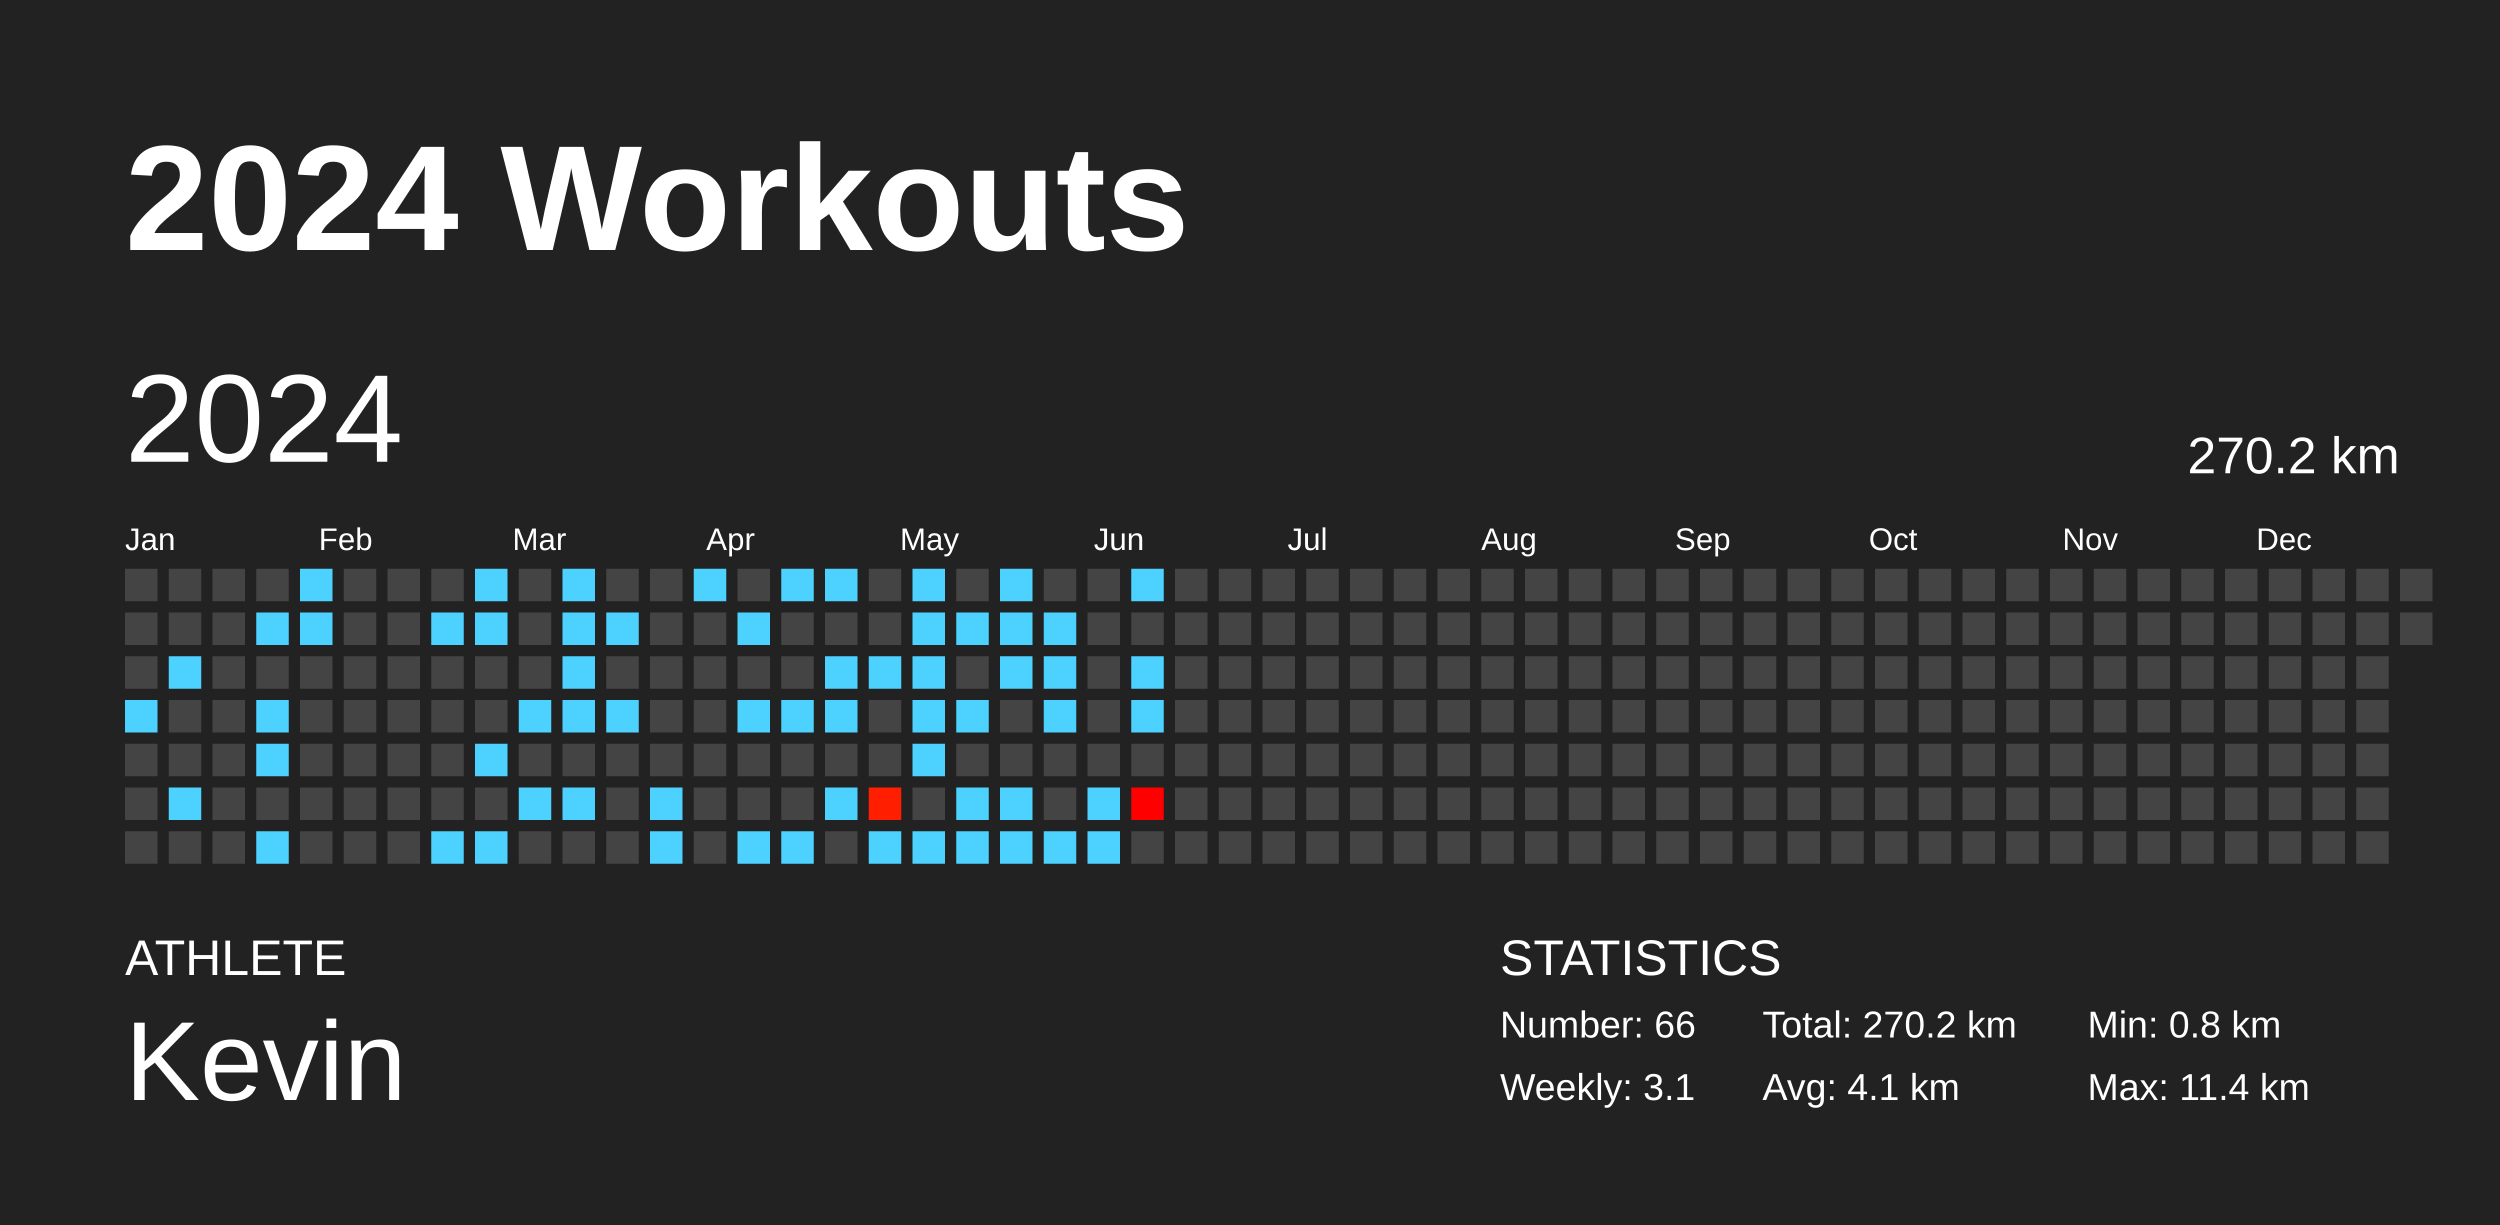
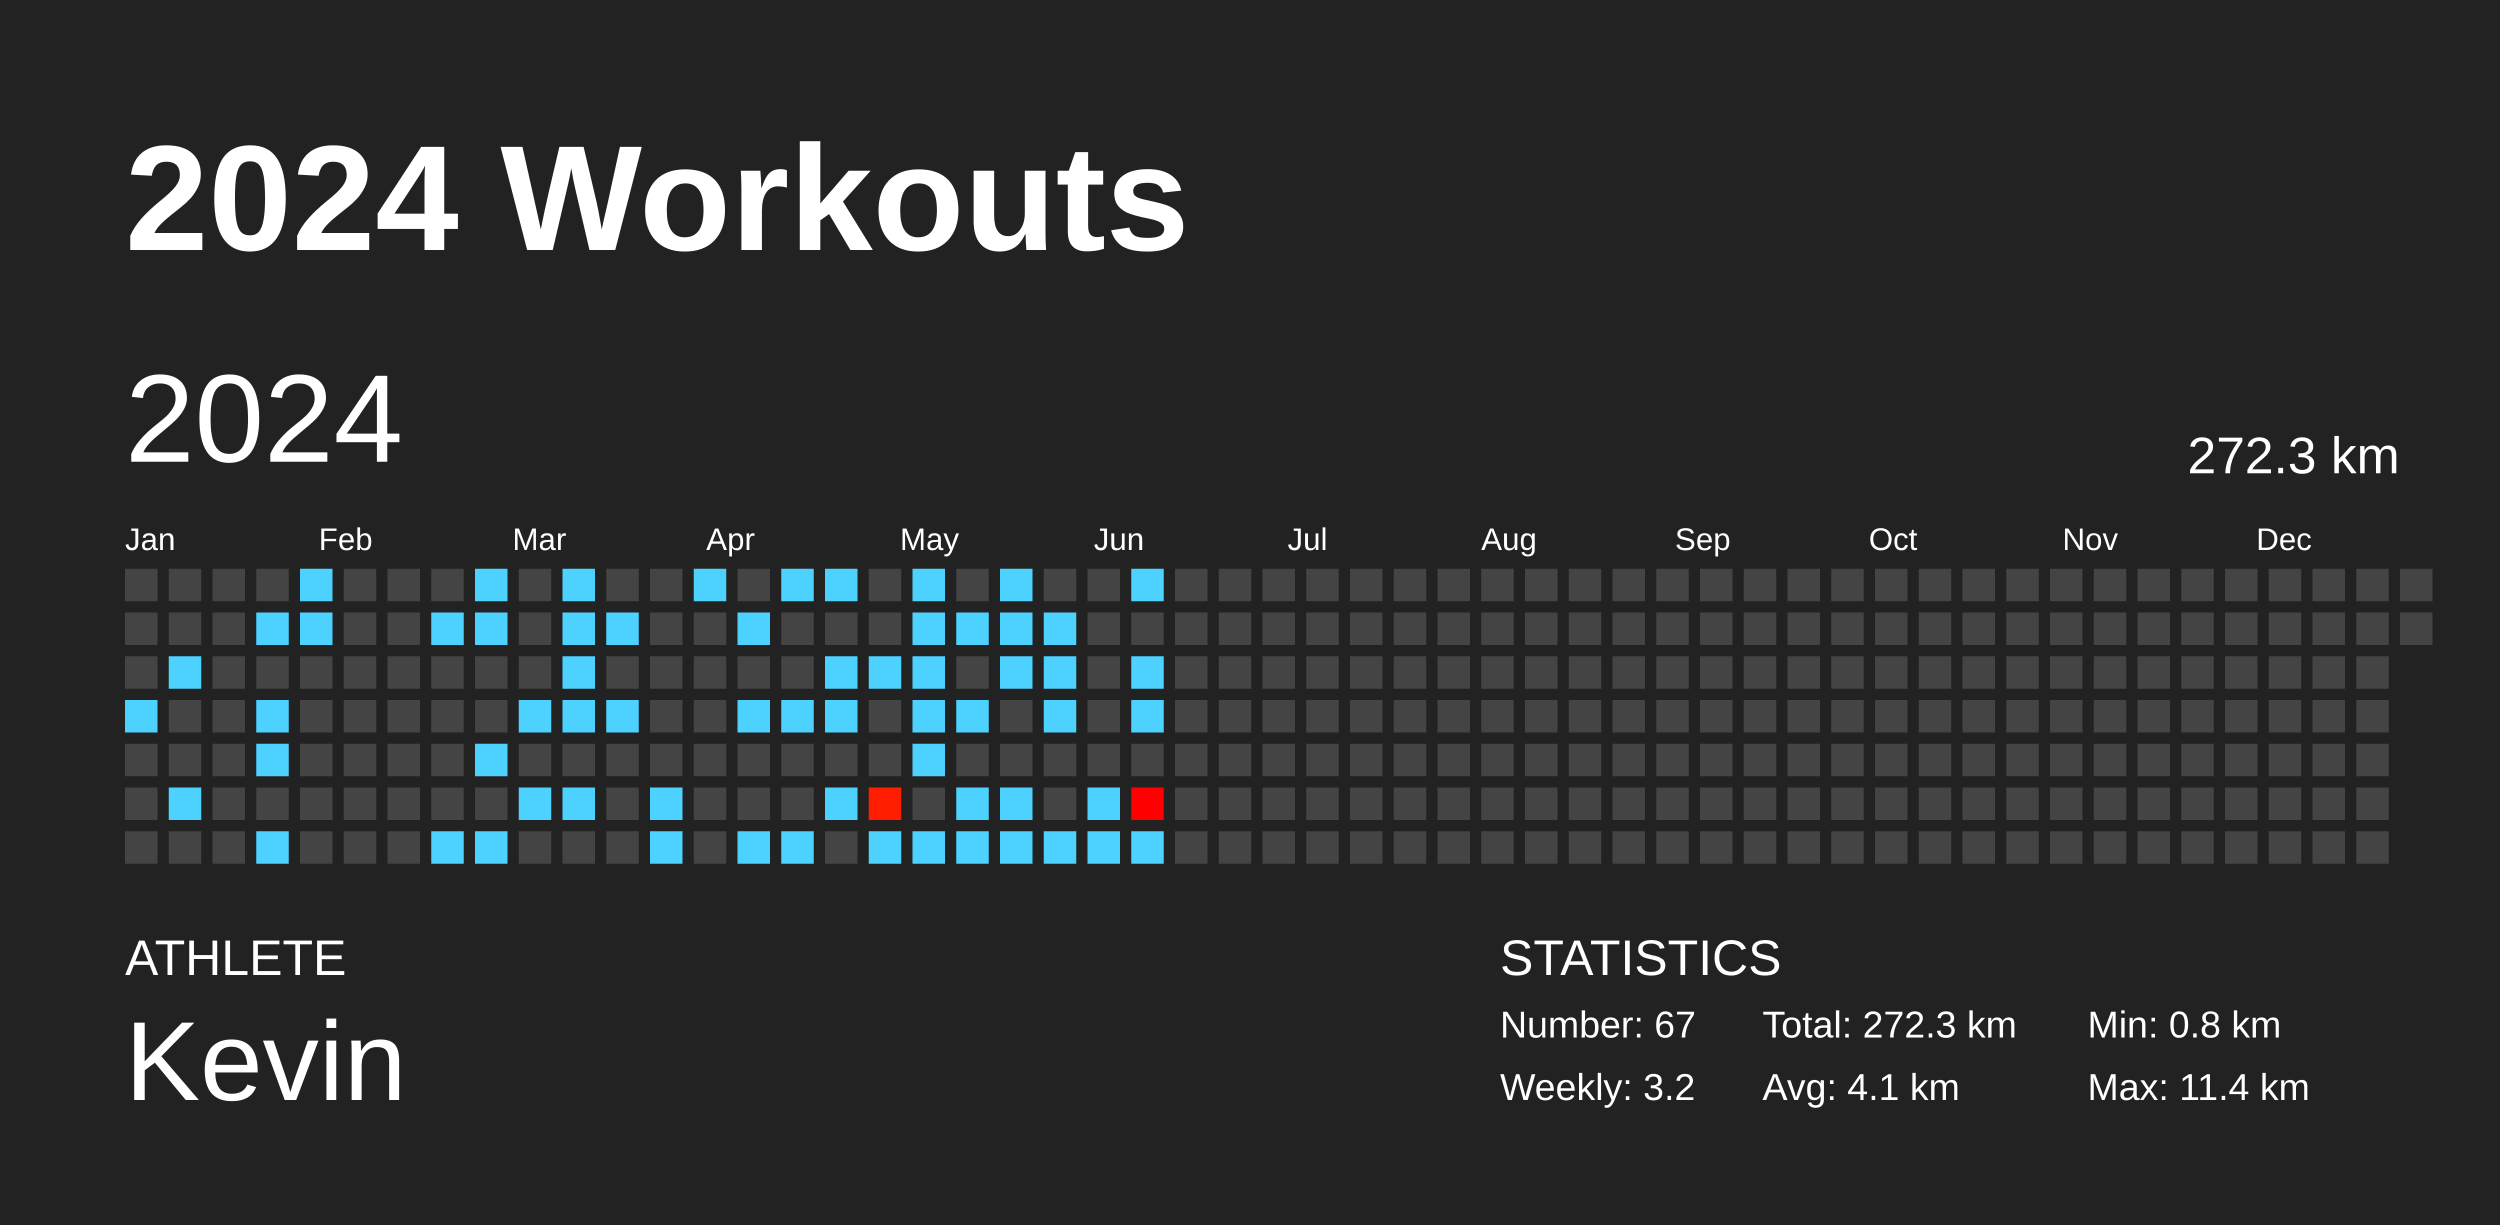
<svg xmlns="http://www.w3.org/2000/svg" baseProfile="full" height="98mm" version="1.1" viewBox="0,0,200,98" width="200mm">
  <defs />
  <rect fill="#222222" height="98" width="200" x="0" y="0" />
  <text fill="#FFFFFF" style="font-size:12px; font-family:Arial; font-weight:bold;" x="10" y="20">2024 Workouts</text>
  <text fill="#FFFFFF" style="font-size:4px; font-family:Arial" x="10" y="78">ATHLETE</text>
  <text fill="#FFFFFF" style="font-size:9px; font-family:Arial" x="10" y="88">Kevin</text>
  <text fill="#FFFFFF" style="font-size:4px; font-family:Arial" x="120" y="78">STATISTICS</text>
-   <text fill="#FFFFFF" style="font-size:3px; font-family:Arial" x="120" y="83">Number: 66</text>
-   <text fill="#FFFFFF" style="font-size:3px; font-family:Arial" x="120" y="88">Weekly: 3.1</text>
-   <text fill="#FFFFFF" style="font-size:3px; font-family:Arial" x="141" y="83">Total: 270.2 km</text>
+   <text fill="#FFFFFF" style="font-size:3px; font-family:Arial" x="120" y="83">Number: 67</text>
+   <text fill="#FFFFFF" style="font-size:3px; font-family:Arial" x="120" y="88">Weekly: 3.2</text>
+   <text fill="#FFFFFF" style="font-size:3px; font-family:Arial" x="141" y="83">Total: 272.3 km</text>
  <text fill="#FFFFFF" style="font-size:3px; font-family:Arial" x="141" y="88">Avg: 4.1 km</text>
  <text fill="#FFFFFF" style="font-size:3px; font-family:Arial" x="167" y="83">Min: 0.8 km</text>
  <text fill="#FFFFFF" style="font-size:3px; font-family:Arial" x="167" y="88">Max: 11.4 km</text>
  <text dominant-baseline="hanging" fill="#FFFFFF" style="font-size:10.0px; font-family:Arial;" x="10" y="30">2024</text>
-   <text dominant-baseline="hanging" fill="#FFFFFF" style="font-size:4.125px; font-family:Arial;" x="175" y="35">270.2 km</text>
+   <text dominant-baseline="hanging" fill="#FFFFFF" style="font-size:4.125px; font-family:Arial;" x="175" y="35">272.3 km</text>
  <text fill="#FFFFFF" style="font-size:2.5px; font-family:Arial" x="10.0" y="44">Jan</text>
  <text fill="#FFFFFF" style="font-size:2.5px; font-family:Arial" x="25.5" y="44">Feb</text>
  <text fill="#FFFFFF" style="font-size:2.5px; font-family:Arial" x="41.0" y="44">Mar</text>
  <text fill="#FFFFFF" style="font-size:2.5px; font-family:Arial" x="56.5" y="44">Apr</text>
  <text fill="#FFFFFF" style="font-size:2.5px; font-family:Arial" x="72.0" y="44">May</text>
  <text fill="#FFFFFF" style="font-size:2.5px; font-family:Arial" x="87.5" y="44">Jun</text>
  <text fill="#FFFFFF" style="font-size:2.5px; font-family:Arial" x="103.0" y="44">Jul</text>
  <text fill="#FFFFFF" style="font-size:2.5px; font-family:Arial" x="118.5" y="44">Aug</text>
  <text fill="#FFFFFF" style="font-size:2.5px; font-family:Arial" x="134.0" y="44">Sep</text>
  <text fill="#FFFFFF" style="font-size:2.5px; font-family:Arial" x="149.5" y="44">Oct</text>
  <text fill="#FFFFFF" style="font-size:2.5px; font-family:Arial" x="165.0" y="44">Nov</text>
  <text fill="#FFFFFF" style="font-size:2.5px; font-family:Arial" x="180.5" y="44">Dec</text>
  <rect fill="#444444" height="2.6" width="2.6" x="10.0" y="45.5" />
  <rect fill="#444444" height="2.6" width="2.6" x="10.0" y="49.0" />
  <rect fill="#444444" height="2.6" width="2.6" x="10.0" y="52.5" />
  <rect fill="#4dd2ff" height="2.6" width="2.6" x="10.0" y="56.0" />
  <rect fill="#444444" height="2.6" width="2.6" x="10.0" y="59.5" />
  <rect fill="#444444" height="2.6" width="2.6" x="10.0" y="63.0" />
  <rect fill="#444444" height="2.6" width="2.6" x="10.0" y="66.5" />
  <rect fill="#444444" height="2.6" width="2.6" x="13.5" y="45.5" />
  <rect fill="#444444" height="2.6" width="2.6" x="13.5" y="49.0" />
  <rect fill="#4dd2ff" height="2.6" width="2.6" x="13.5" y="52.5" />
  <rect fill="#444444" height="2.6" width="2.6" x="13.5" y="56.0" />
  <rect fill="#444444" height="2.6" width="2.6" x="13.5" y="59.5" />
  <rect fill="#4dd2ff" height="2.6" width="2.6" x="13.5" y="63.0" />
  <rect fill="#444444" height="2.6" width="2.6" x="13.5" y="66.5" />
  <rect fill="#444444" height="2.6" width="2.6" x="17.0" y="45.5" />
  <rect fill="#444444" height="2.6" width="2.6" x="17.0" y="49.0" />
  <rect fill="#444444" height="2.6" width="2.6" x="17.0" y="52.5" />
  <rect fill="#444444" height="2.6" width="2.6" x="17.0" y="56.0" />
  <rect fill="#444444" height="2.6" width="2.6" x="17.0" y="59.5" />
  <rect fill="#444444" height="2.6" width="2.6" x="17.0" y="63.0" />
  <rect fill="#444444" height="2.6" width="2.6" x="17.0" y="66.5" />
  <rect fill="#444444" height="2.6" width="2.6" x="20.5" y="45.5" />
  <rect fill="#4dd2ff" height="2.6" width="2.6" x="20.5" y="49.0" />
  <rect fill="#444444" height="2.6" width="2.6" x="20.5" y="52.5" />
  <rect fill="#4dd2ff" height="2.6" width="2.6" x="20.5" y="56.0" />
  <rect fill="#4dd2ff" height="2.6" width="2.6" x="20.5" y="59.5" />
  <rect fill="#444444" height="2.6" width="2.6" x="20.5" y="63.0" />
  <rect fill="#4dd2ff" height="2.6" width="2.6" x="20.5" y="66.5" />
  <rect fill="#4dd2ff" height="2.6" width="2.6" x="24.0" y="45.5" />
  <rect fill="#4dd2ff" height="2.6" width="2.6" x="24.0" y="49.0" />
  <rect fill="#444444" height="2.6" width="2.6" x="24.0" y="52.5" />
  <rect fill="#444444" height="2.6" width="2.6" x="24.0" y="56.0" />
  <rect fill="#444444" height="2.6" width="2.6" x="24.0" y="59.5" />
  <rect fill="#444444" height="2.6" width="2.6" x="24.0" y="63.0" />
  <rect fill="#444444" height="2.6" width="2.6" x="24.0" y="66.5" />
  <rect fill="#444444" height="2.6" width="2.6" x="27.5" y="45.5" />
  <rect fill="#444444" height="2.6" width="2.6" x="27.5" y="49.0" />
  <rect fill="#444444" height="2.6" width="2.6" x="27.5" y="52.5" />
  <rect fill="#444444" height="2.6" width="2.6" x="27.5" y="56.0" />
  <rect fill="#444444" height="2.6" width="2.6" x="27.5" y="59.5" />
  <rect fill="#444444" height="2.6" width="2.6" x="27.5" y="63.0" />
  <rect fill="#444444" height="2.6" width="2.6" x="27.5" y="66.5" />
  <rect fill="#444444" height="2.6" width="2.6" x="31.0" y="45.5" />
  <rect fill="#444444" height="2.6" width="2.6" x="31.0" y="49.0" />
  <rect fill="#444444" height="2.6" width="2.6" x="31.0" y="52.5" />
  <rect fill="#444444" height="2.6" width="2.6" x="31.0" y="56.0" />
  <rect fill="#444444" height="2.6" width="2.6" x="31.0" y="59.5" />
  <rect fill="#444444" height="2.6" width="2.6" x="31.0" y="63.0" />
  <rect fill="#444444" height="2.6" width="2.6" x="31.0" y="66.5" />
  <rect fill="#444444" height="2.6" width="2.6" x="34.5" y="45.5" />
  <rect fill="#4dd2ff" height="2.6" width="2.6" x="34.5" y="49.0" />
  <rect fill="#444444" height="2.6" width="2.6" x="34.5" y="52.5" />
  <rect fill="#444444" height="2.6" width="2.6" x="34.5" y="56.0" />
  <rect fill="#444444" height="2.6" width="2.6" x="34.5" y="59.5" />
  <rect fill="#444444" height="2.6" width="2.6" x="34.5" y="63.0" />
  <rect fill="#4dd2ff" height="2.6" width="2.6" x="34.5" y="66.5" />
  <rect fill="#4dd2ff" height="2.6" width="2.6" x="38.0" y="45.5" />
  <rect fill="#4dd2ff" height="2.6" width="2.6" x="38.0" y="49.0" />
  <rect fill="#444444" height="2.6" width="2.6" x="38.0" y="52.5" />
  <rect fill="#444444" height="2.6" width="2.6" x="38.0" y="56.0" />
  <rect fill="#4dd2ff" height="2.6" width="2.6" x="38.0" y="59.5" />
  <rect fill="#444444" height="2.6" width="2.6" x="38.0" y="63.0" />
  <rect fill="#4dd2ff" height="2.6" width="2.6" x="38.0" y="66.5" />
  <rect fill="#444444" height="2.6" width="2.6" x="41.5" y="45.5" />
  <rect fill="#444444" height="2.6" width="2.6" x="41.5" y="49.0" />
  <rect fill="#444444" height="2.6" width="2.6" x="41.5" y="52.5" />
  <rect fill="#4dd2ff" height="2.6" width="2.6" x="41.5" y="56.0" />
  <rect fill="#444444" height="2.6" width="2.6" x="41.5" y="59.5" />
  <rect fill="#4dd2ff" height="2.6" width="2.6" x="41.5" y="63.0" />
  <rect fill="#444444" height="2.6" width="2.6" x="41.5" y="66.5" />
  <rect fill="#4dd2ff" height="2.6" width="2.6" x="45.0" y="45.5" />
  <rect fill="#4dd2ff" height="2.6" width="2.6" x="45.0" y="49.0" />
  <rect fill="#4dd2ff" height="2.6" width="2.6" x="45.0" y="52.5" />
  <rect fill="#4dd2ff" height="2.6" width="2.6" x="45.0" y="56.0" />
  <rect fill="#444444" height="2.6" width="2.6" x="45.0" y="59.5" />
  <rect fill="#4dd2ff" height="2.6" width="2.6" x="45.0" y="63.0" />
  <rect fill="#444444" height="2.6" width="2.6" x="45.0" y="66.5" />
  <rect fill="#444444" height="2.6" width="2.6" x="48.5" y="45.5" />
  <rect fill="#4dd2ff" height="2.6" width="2.6" x="48.5" y="49.0" />
  <rect fill="#444444" height="2.6" width="2.6" x="48.5" y="52.5" />
  <rect fill="#4dd2ff" height="2.6" width="2.6" x="48.5" y="56.0" />
  <rect fill="#444444" height="2.6" width="2.6" x="48.5" y="59.5" />
  <rect fill="#444444" height="2.6" width="2.6" x="48.5" y="63.0" />
  <rect fill="#444444" height="2.6" width="2.6" x="48.5" y="66.5" />
  <rect fill="#444444" height="2.6" width="2.6" x="52.0" y="45.5" />
  <rect fill="#444444" height="2.6" width="2.6" x="52.0" y="49.0" />
  <rect fill="#444444" height="2.6" width="2.6" x="52.0" y="52.5" />
  <rect fill="#444444" height="2.6" width="2.6" x="52.0" y="56.0" />
  <rect fill="#444444" height="2.6" width="2.6" x="52.0" y="59.5" />
  <rect fill="#4dd2ff" height="2.6" width="2.6" x="52.0" y="63.0" />
  <rect fill="#4dd2ff" height="2.6" width="2.6" x="52.0" y="66.5" />
  <rect fill="#4dd2ff" height="2.6" width="2.6" x="55.5" y="45.5" />
  <rect fill="#444444" height="2.6" width="2.6" x="55.5" y="49.0" />
  <rect fill="#444444" height="2.6" width="2.6" x="55.5" y="52.5" />
  <rect fill="#444444" height="2.6" width="2.6" x="55.5" y="56.0" />
  <rect fill="#444444" height="2.6" width="2.6" x="55.5" y="59.5" />
  <rect fill="#444444" height="2.6" width="2.6" x="55.5" y="63.0" />
  <rect fill="#444444" height="2.6" width="2.6" x="55.5" y="66.5" />
  <rect fill="#444444" height="2.6" width="2.6" x="59.0" y="45.5" />
  <rect fill="#4dd2ff" height="2.6" width="2.6" x="59.0" y="49.0" />
  <rect fill="#444444" height="2.6" width="2.6" x="59.0" y="52.5" />
  <rect fill="#4dd2ff" height="2.6" width="2.6" x="59.0" y="56.0" />
  <rect fill="#444444" height="2.6" width="2.6" x="59.0" y="59.5" />
  <rect fill="#444444" height="2.6" width="2.6" x="59.0" y="63.0" />
  <rect fill="#4dd2ff" height="2.6" width="2.6" x="59.0" y="66.5" />
  <rect fill="#4dd2ff" height="2.6" width="2.6" x="62.5" y="45.5" />
  <rect fill="#444444" height="2.6" width="2.6" x="62.5" y="49.0" />
  <rect fill="#444444" height="2.6" width="2.6" x="62.5" y="52.5" />
  <rect fill="#4dd2ff" height="2.6" width="2.6" x="62.5" y="56.0" />
  <rect fill="#444444" height="2.6" width="2.6" x="62.5" y="59.5" />
  <rect fill="#444444" height="2.6" width="2.6" x="62.5" y="63.0" />
  <rect fill="#4dd2ff" height="2.6" width="2.6" x="62.5" y="66.5" />
  <rect fill="#4dd2ff" height="2.6" width="2.6" x="66.0" y="45.5" />
  <rect fill="#444444" height="2.6" width="2.6" x="66.0" y="49.0" />
  <rect fill="#4dd2ff" height="2.6" width="2.6" x="66.0" y="52.5" />
  <rect fill="#4dd2ff" height="2.6" width="2.6" x="66.0" y="56.0" />
  <rect fill="#444444" height="2.6" width="2.6" x="66.0" y="59.5" />
  <rect fill="#4dd2ff" height="2.6" width="2.6" x="66.0" y="63.0" />
  <rect fill="#444444" height="2.6" width="2.6" x="66.0" y="66.5" />
  <rect fill="#444444" height="2.6" width="2.6" x="69.5" y="45.5" />
  <rect fill="#444444" height="2.6" width="2.6" x="69.5" y="49.0" />
  <rect fill="#4dd2ff" height="2.6" width="2.6" x="69.5" y="52.5" />
  <rect fill="#444444" height="2.6" width="2.6" x="69.5" y="56.0" />
  <rect fill="#444444" height="2.6" width="2.6" x="69.5" y="59.5" />
  <rect fill="#ff1e00" height="2.6" width="2.6" x="69.5" y="63.0" />
  <rect fill="#4dd2ff" height="2.6" width="2.6" x="69.5" y="66.5" />
  <rect fill="#4dd2ff" height="2.6" width="2.6" x="73.0" y="45.5" />
  <rect fill="#4dd2ff" height="2.6" width="2.6" x="73.0" y="49.0" />
  <rect fill="#4dd2ff" height="2.6" width="2.6" x="73.0" y="52.5" />
  <rect fill="#4dd2ff" height="2.6" width="2.6" x="73.0" y="56.0" />
  <rect fill="#4dd2ff" height="2.6" width="2.6" x="73.0" y="59.5" />
  <rect fill="#444444" height="2.6" width="2.6" x="73.0" y="63.0" />
  <rect fill="#4dd2ff" height="2.6" width="2.6" x="73.0" y="66.5" />
  <rect fill="#444444" height="2.6" width="2.6" x="76.5" y="45.5" />
  <rect fill="#4dd2ff" height="2.6" width="2.6" x="76.5" y="49.0" />
  <rect fill="#444444" height="2.6" width="2.6" x="76.5" y="52.5" />
  <rect fill="#4dd2ff" height="2.6" width="2.6" x="76.5" y="56.0" />
  <rect fill="#444444" height="2.6" width="2.6" x="76.5" y="59.5" />
  <rect fill="#4dd2ff" height="2.6" width="2.6" x="76.5" y="63.0" />
  <rect fill="#4dd2ff" height="2.6" width="2.6" x="76.5" y="66.5" />
  <rect fill="#4dd2ff" height="2.6" width="2.6" x="80.0" y="45.5" />
  <rect fill="#4dd2ff" height="2.6" width="2.6" x="80.0" y="49.0" />
  <rect fill="#4dd2ff" height="2.6" width="2.6" x="80.0" y="52.5" />
  <rect fill="#444444" height="2.6" width="2.6" x="80.0" y="56.0" />
  <rect fill="#444444" height="2.6" width="2.6" x="80.0" y="59.5" />
  <rect fill="#4dd2ff" height="2.6" width="2.6" x="80.0" y="63.0" />
  <rect fill="#4dd2ff" height="2.6" width="2.6" x="80.0" y="66.5" />
  <rect fill="#444444" height="2.6" width="2.6" x="83.5" y="45.5" />
  <rect fill="#4dd2ff" height="2.6" width="2.6" x="83.5" y="49.0" />
  <rect fill="#4dd2ff" height="2.6" width="2.6" x="83.5" y="52.5" />
  <rect fill="#4dd2ff" height="2.6" width="2.6" x="83.5" y="56.0" />
  <rect fill="#444444" height="2.6" width="2.6" x="83.5" y="59.5" />
  <rect fill="#444444" height="2.6" width="2.6" x="83.5" y="63.0" />
  <rect fill="#4dd2ff" height="2.6" width="2.6" x="83.5" y="66.5" />
  <rect fill="#444444" height="2.6" width="2.6" x="87.0" y="45.5" />
  <rect fill="#444444" height="2.6" width="2.6" x="87.0" y="49.0" />
  <rect fill="#444444" height="2.6" width="2.6" x="87.0" y="52.5" />
  <rect fill="#444444" height="2.6" width="2.6" x="87.0" y="56.0" />
  <rect fill="#444444" height="2.6" width="2.6" x="87.0" y="59.5" />
  <rect fill="#4dd2ff" height="2.6" width="2.6" x="87.0" y="63.0" />
  <rect fill="#4dd2ff" height="2.6" width="2.6" x="87.0" y="66.5" />
  <rect fill="#4dd2ff" height="2.6" width="2.6" x="90.5" y="45.5" />
  <rect fill="#444444" height="2.6" width="2.6" x="90.5" y="49.0" />
  <rect fill="#4dd2ff" height="2.6" width="2.6" x="90.5" y="52.5" />
  <rect fill="#4dd2ff" height="2.6" width="2.6" x="90.5" y="56.0" />
  <rect fill="#444444" height="2.6" width="2.6" x="90.5" y="59.5" />
  <rect fill="#ff0000" height="2.6" width="2.6" x="90.5" y="63.0" />
-   <rect fill="#444444" height="2.6" width="2.6" x="90.5" y="66.5" />
+   <rect fill="#4dd2ff" height="2.6" width="2.6" x="90.5" y="66.5" />
  <rect fill="#444444" height="2.6" width="2.6" x="94.0" y="45.5" />
  <rect fill="#444444" height="2.6" width="2.6" x="94.0" y="49.0" />
  <rect fill="#444444" height="2.6" width="2.6" x="94.0" y="52.5" />
  <rect fill="#444444" height="2.6" width="2.6" x="94.0" y="56.0" />
  <rect fill="#444444" height="2.6" width="2.6" x="94.0" y="59.5" />
  <rect fill="#444444" height="2.6" width="2.6" x="94.0" y="63.0" />
  <rect fill="#444444" height="2.6" width="2.6" x="94.0" y="66.5" />
  <rect fill="#444444" height="2.6" width="2.6" x="97.5" y="45.5" />
  <rect fill="#444444" height="2.6" width="2.6" x="97.5" y="49.0" />
  <rect fill="#444444" height="2.6" width="2.6" x="97.5" y="52.5" />
  <rect fill="#444444" height="2.6" width="2.6" x="97.5" y="56.0" />
  <rect fill="#444444" height="2.6" width="2.6" x="97.5" y="59.5" />
  <rect fill="#444444" height="2.6" width="2.6" x="97.5" y="63.0" />
  <rect fill="#444444" height="2.6" width="2.6" x="97.5" y="66.5" />
  <rect fill="#444444" height="2.6" width="2.6" x="101.0" y="45.5" />
  <rect fill="#444444" height="2.6" width="2.6" x="101.0" y="49.0" />
  <rect fill="#444444" height="2.6" width="2.6" x="101.0" y="52.5" />
  <rect fill="#444444" height="2.6" width="2.6" x="101.0" y="56.0" />
  <rect fill="#444444" height="2.6" width="2.6" x="101.0" y="59.5" />
  <rect fill="#444444" height="2.6" width="2.6" x="101.0" y="63.0" />
  <rect fill="#444444" height="2.6" width="2.6" x="101.0" y="66.5" />
  <rect fill="#444444" height="2.6" width="2.6" x="104.5" y="45.5" />
  <rect fill="#444444" height="2.6" width="2.6" x="104.5" y="49.0" />
  <rect fill="#444444" height="2.6" width="2.6" x="104.5" y="52.5" />
  <rect fill="#444444" height="2.6" width="2.6" x="104.5" y="56.0" />
  <rect fill="#444444" height="2.6" width="2.6" x="104.5" y="59.5" />
  <rect fill="#444444" height="2.6" width="2.6" x="104.5" y="63.0" />
  <rect fill="#444444" height="2.6" width="2.6" x="104.5" y="66.5" />
  <rect fill="#444444" height="2.6" width="2.6" x="108.0" y="45.5" />
  <rect fill="#444444" height="2.6" width="2.6" x="108.0" y="49.0" />
  <rect fill="#444444" height="2.6" width="2.6" x="108.0" y="52.5" />
  <rect fill="#444444" height="2.6" width="2.6" x="108.0" y="56.0" />
  <rect fill="#444444" height="2.6" width="2.6" x="108.0" y="59.5" />
  <rect fill="#444444" height="2.6" width="2.6" x="108.0" y="63.0" />
  <rect fill="#444444" height="2.6" width="2.6" x="108.0" y="66.5" />
  <rect fill="#444444" height="2.6" width="2.6" x="111.5" y="45.5" />
  <rect fill="#444444" height="2.6" width="2.6" x="111.5" y="49.0" />
  <rect fill="#444444" height="2.6" width="2.6" x="111.5" y="52.5" />
  <rect fill="#444444" height="2.6" width="2.6" x="111.5" y="56.0" />
  <rect fill="#444444" height="2.6" width="2.6" x="111.5" y="59.5" />
  <rect fill="#444444" height="2.6" width="2.6" x="111.5" y="63.0" />
  <rect fill="#444444" height="2.6" width="2.6" x="111.5" y="66.5" />
  <rect fill="#444444" height="2.6" width="2.6" x="115.0" y="45.5" />
  <rect fill="#444444" height="2.6" width="2.6" x="115.0" y="49.0" />
  <rect fill="#444444" height="2.6" width="2.6" x="115.0" y="52.5" />
  <rect fill="#444444" height="2.6" width="2.6" x="115.0" y="56.0" />
  <rect fill="#444444" height="2.6" width="2.6" x="115.0" y="59.5" />
  <rect fill="#444444" height="2.6" width="2.6" x="115.0" y="63.0" />
  <rect fill="#444444" height="2.6" width="2.6" x="115.0" y="66.5" />
  <rect fill="#444444" height="2.6" width="2.6" x="118.5" y="45.5" />
  <rect fill="#444444" height="2.6" width="2.6" x="118.5" y="49.0" />
  <rect fill="#444444" height="2.6" width="2.6" x="118.5" y="52.5" />
  <rect fill="#444444" height="2.6" width="2.6" x="118.5" y="56.0" />
  <rect fill="#444444" height="2.6" width="2.6" x="118.5" y="59.5" />
  <rect fill="#444444" height="2.6" width="2.6" x="118.5" y="63.0" />
  <rect fill="#444444" height="2.6" width="2.6" x="118.5" y="66.5" />
  <rect fill="#444444" height="2.6" width="2.6" x="122.0" y="45.5" />
  <rect fill="#444444" height="2.6" width="2.6" x="122.0" y="49.0" />
  <rect fill="#444444" height="2.6" width="2.6" x="122.0" y="52.5" />
  <rect fill="#444444" height="2.6" width="2.6" x="122.0" y="56.0" />
  <rect fill="#444444" height="2.6" width="2.6" x="122.0" y="59.5" />
  <rect fill="#444444" height="2.6" width="2.6" x="122.0" y="63.0" />
  <rect fill="#444444" height="2.6" width="2.6" x="122.0" y="66.5" />
  <rect fill="#444444" height="2.6" width="2.6" x="125.5" y="45.5" />
  <rect fill="#444444" height="2.6" width="2.6" x="125.5" y="49.0" />
  <rect fill="#444444" height="2.6" width="2.6" x="125.5" y="52.5" />
  <rect fill="#444444" height="2.6" width="2.6" x="125.5" y="56.0" />
  <rect fill="#444444" height="2.6" width="2.6" x="125.5" y="59.5" />
  <rect fill="#444444" height="2.6" width="2.6" x="125.5" y="63.0" />
  <rect fill="#444444" height="2.6" width="2.6" x="125.5" y="66.5" />
  <rect fill="#444444" height="2.6" width="2.6" x="129.0" y="45.5" />
  <rect fill="#444444" height="2.6" width="2.6" x="129.0" y="49.0" />
  <rect fill="#444444" height="2.6" width="2.6" x="129.0" y="52.5" />
  <rect fill="#444444" height="2.6" width="2.6" x="129.0" y="56.0" />
  <rect fill="#444444" height="2.6" width="2.6" x="129.0" y="59.5" />
  <rect fill="#444444" height="2.6" width="2.6" x="129.0" y="63.0" />
  <rect fill="#444444" height="2.6" width="2.6" x="129.0" y="66.5" />
  <rect fill="#444444" height="2.6" width="2.6" x="132.5" y="45.5" />
  <rect fill="#444444" height="2.6" width="2.6" x="132.5" y="49.0" />
  <rect fill="#444444" height="2.6" width="2.6" x="132.5" y="52.5" />
  <rect fill="#444444" height="2.6" width="2.6" x="132.5" y="56.0" />
  <rect fill="#444444" height="2.6" width="2.6" x="132.5" y="59.5" />
  <rect fill="#444444" height="2.6" width="2.6" x="132.5" y="63.0" />
  <rect fill="#444444" height="2.6" width="2.6" x="132.5" y="66.5" />
  <rect fill="#444444" height="2.6" width="2.6" x="136.0" y="45.5" />
  <rect fill="#444444" height="2.6" width="2.6" x="136.0" y="49.0" />
  <rect fill="#444444" height="2.6" width="2.6" x="136.0" y="52.5" />
  <rect fill="#444444" height="2.6" width="2.6" x="136.0" y="56.0" />
  <rect fill="#444444" height="2.6" width="2.6" x="136.0" y="59.5" />
  <rect fill="#444444" height="2.6" width="2.6" x="136.0" y="63.0" />
  <rect fill="#444444" height="2.6" width="2.6" x="136.0" y="66.5" />
  <rect fill="#444444" height="2.6" width="2.6" x="139.5" y="45.5" />
  <rect fill="#444444" height="2.6" width="2.6" x="139.5" y="49.0" />
  <rect fill="#444444" height="2.6" width="2.6" x="139.5" y="52.5" />
  <rect fill="#444444" height="2.6" width="2.6" x="139.5" y="56.0" />
  <rect fill="#444444" height="2.6" width="2.6" x="139.5" y="59.5" />
  <rect fill="#444444" height="2.6" width="2.6" x="139.5" y="63.0" />
  <rect fill="#444444" height="2.6" width="2.6" x="139.5" y="66.5" />
  <rect fill="#444444" height="2.6" width="2.6" x="143.0" y="45.5" />
  <rect fill="#444444" height="2.6" width="2.6" x="143.0" y="49.0" />
  <rect fill="#444444" height="2.6" width="2.6" x="143.0" y="52.5" />
  <rect fill="#444444" height="2.6" width="2.6" x="143.0" y="56.0" />
  <rect fill="#444444" height="2.6" width="2.6" x="143.0" y="59.5" />
  <rect fill="#444444" height="2.6" width="2.6" x="143.0" y="63.0" />
  <rect fill="#444444" height="2.6" width="2.6" x="143.0" y="66.5" />
  <rect fill="#444444" height="2.6" width="2.6" x="146.5" y="45.5" />
  <rect fill="#444444" height="2.6" width="2.6" x="146.5" y="49.0" />
  <rect fill="#444444" height="2.6" width="2.6" x="146.5" y="52.5" />
  <rect fill="#444444" height="2.6" width="2.6" x="146.5" y="56.0" />
  <rect fill="#444444" height="2.6" width="2.6" x="146.5" y="59.5" />
  <rect fill="#444444" height="2.6" width="2.6" x="146.5" y="63.0" />
  <rect fill="#444444" height="2.6" width="2.6" x="146.5" y="66.5" />
  <rect fill="#444444" height="2.6" width="2.6" x="150.0" y="45.5" />
  <rect fill="#444444" height="2.6" width="2.6" x="150.0" y="49.0" />
  <rect fill="#444444" height="2.6" width="2.6" x="150.0" y="52.5" />
  <rect fill="#444444" height="2.6" width="2.6" x="150.0" y="56.0" />
  <rect fill="#444444" height="2.6" width="2.6" x="150.0" y="59.5" />
  <rect fill="#444444" height="2.6" width="2.6" x="150.0" y="63.0" />
  <rect fill="#444444" height="2.6" width="2.6" x="150.0" y="66.5" />
  <rect fill="#444444" height="2.6" width="2.6" x="153.5" y="45.5" />
  <rect fill="#444444" height="2.6" width="2.6" x="153.5" y="49.0" />
  <rect fill="#444444" height="2.6" width="2.6" x="153.5" y="52.5" />
  <rect fill="#444444" height="2.6" width="2.6" x="153.5" y="56.0" />
  <rect fill="#444444" height="2.6" width="2.6" x="153.5" y="59.5" />
  <rect fill="#444444" height="2.6" width="2.6" x="153.5" y="63.0" />
  <rect fill="#444444" height="2.6" width="2.6" x="153.5" y="66.5" />
  <rect fill="#444444" height="2.6" width="2.6" x="157.0" y="45.5" />
  <rect fill="#444444" height="2.6" width="2.6" x="157.0" y="49.0" />
  <rect fill="#444444" height="2.6" width="2.6" x="157.0" y="52.5" />
  <rect fill="#444444" height="2.6" width="2.6" x="157.0" y="56.0" />
  <rect fill="#444444" height="2.6" width="2.6" x="157.0" y="59.5" />
  <rect fill="#444444" height="2.6" width="2.6" x="157.0" y="63.0" />
  <rect fill="#444444" height="2.6" width="2.6" x="157.0" y="66.5" />
  <rect fill="#444444" height="2.6" width="2.6" x="160.5" y="45.5" />
  <rect fill="#444444" height="2.6" width="2.6" x="160.5" y="49.0" />
  <rect fill="#444444" height="2.6" width="2.6" x="160.5" y="52.5" />
  <rect fill="#444444" height="2.6" width="2.6" x="160.5" y="56.0" />
  <rect fill="#444444" height="2.6" width="2.6" x="160.5" y="59.5" />
  <rect fill="#444444" height="2.6" width="2.6" x="160.5" y="63.0" />
  <rect fill="#444444" height="2.6" width="2.6" x="160.5" y="66.5" />
  <rect fill="#444444" height="2.6" width="2.6" x="164.0" y="45.5" />
  <rect fill="#444444" height="2.6" width="2.6" x="164.0" y="49.0" />
  <rect fill="#444444" height="2.6" width="2.6" x="164.0" y="52.5" />
  <rect fill="#444444" height="2.6" width="2.6" x="164.0" y="56.0" />
  <rect fill="#444444" height="2.6" width="2.6" x="164.0" y="59.5" />
  <rect fill="#444444" height="2.6" width="2.6" x="164.0" y="63.0" />
  <rect fill="#444444" height="2.6" width="2.6" x="164.0" y="66.5" />
  <rect fill="#444444" height="2.6" width="2.6" x="167.5" y="45.5" />
  <rect fill="#444444" height="2.6" width="2.6" x="167.5" y="49.0" />
  <rect fill="#444444" height="2.6" width="2.6" x="167.5" y="52.5" />
  <rect fill="#444444" height="2.6" width="2.6" x="167.5" y="56.0" />
  <rect fill="#444444" height="2.6" width="2.6" x="167.5" y="59.5" />
  <rect fill="#444444" height="2.6" width="2.6" x="167.5" y="63.0" />
  <rect fill="#444444" height="2.6" width="2.6" x="167.5" y="66.5" />
  <rect fill="#444444" height="2.6" width="2.6" x="171.0" y="45.5" />
  <rect fill="#444444" height="2.6" width="2.6" x="171.0" y="49.0" />
  <rect fill="#444444" height="2.6" width="2.6" x="171.0" y="52.5" />
  <rect fill="#444444" height="2.6" width="2.6" x="171.0" y="56.0" />
  <rect fill="#444444" height="2.6" width="2.6" x="171.0" y="59.5" />
  <rect fill="#444444" height="2.6" width="2.6" x="171.0" y="63.0" />
  <rect fill="#444444" height="2.6" width="2.6" x="171.0" y="66.5" />
  <rect fill="#444444" height="2.6" width="2.6" x="174.5" y="45.5" />
  <rect fill="#444444" height="2.6" width="2.6" x="174.5" y="49.0" />
  <rect fill="#444444" height="2.6" width="2.6" x="174.5" y="52.5" />
  <rect fill="#444444" height="2.6" width="2.6" x="174.5" y="56.0" />
  <rect fill="#444444" height="2.6" width="2.6" x="174.5" y="59.5" />
  <rect fill="#444444" height="2.6" width="2.6" x="174.5" y="63.0" />
  <rect fill="#444444" height="2.6" width="2.6" x="174.5" y="66.5" />
  <rect fill="#444444" height="2.6" width="2.6" x="178.0" y="45.5" />
  <rect fill="#444444" height="2.6" width="2.6" x="178.0" y="49.0" />
  <rect fill="#444444" height="2.6" width="2.6" x="178.0" y="52.5" />
  <rect fill="#444444" height="2.6" width="2.6" x="178.0" y="56.0" />
  <rect fill="#444444" height="2.6" width="2.6" x="178.0" y="59.5" />
  <rect fill="#444444" height="2.6" width="2.6" x="178.0" y="63.0" />
  <rect fill="#444444" height="2.6" width="2.6" x="178.0" y="66.5" />
  <rect fill="#444444" height="2.6" width="2.6" x="181.5" y="45.5" />
  <rect fill="#444444" height="2.6" width="2.6" x="181.5" y="49.0" />
  <rect fill="#444444" height="2.6" width="2.6" x="181.5" y="52.5" />
  <rect fill="#444444" height="2.6" width="2.6" x="181.5" y="56.0" />
  <rect fill="#444444" height="2.6" width="2.6" x="181.5" y="59.5" />
  <rect fill="#444444" height="2.6" width="2.6" x="181.5" y="63.0" />
  <rect fill="#444444" height="2.6" width="2.6" x="181.5" y="66.5" />
  <rect fill="#444444" height="2.6" width="2.6" x="185.0" y="45.5" />
  <rect fill="#444444" height="2.6" width="2.6" x="185.0" y="49.0" />
  <rect fill="#444444" height="2.6" width="2.6" x="185.0" y="52.5" />
  <rect fill="#444444" height="2.6" width="2.6" x="185.0" y="56.0" />
  <rect fill="#444444" height="2.6" width="2.6" x="185.0" y="59.5" />
  <rect fill="#444444" height="2.6" width="2.6" x="185.0" y="63.0" />
  <rect fill="#444444" height="2.6" width="2.6" x="185.0" y="66.5" />
  <rect fill="#444444" height="2.6" width="2.6" x="188.5" y="45.5" />
  <rect fill="#444444" height="2.6" width="2.6" x="188.5" y="49.0" />
  <rect fill="#444444" height="2.6" width="2.6" x="188.5" y="52.5" />
  <rect fill="#444444" height="2.6" width="2.6" x="188.5" y="56.0" />
  <rect fill="#444444" height="2.6" width="2.6" x="188.5" y="59.5" />
  <rect fill="#444444" height="2.6" width="2.6" x="188.5" y="63.0" />
  <rect fill="#444444" height="2.6" width="2.6" x="188.5" y="66.5" />
  <rect fill="#444444" height="2.6" width="2.6" x="192.0" y="45.5" />
  <rect fill="#444444" height="2.6" width="2.6" x="192.0" y="49.0" />
</svg>
